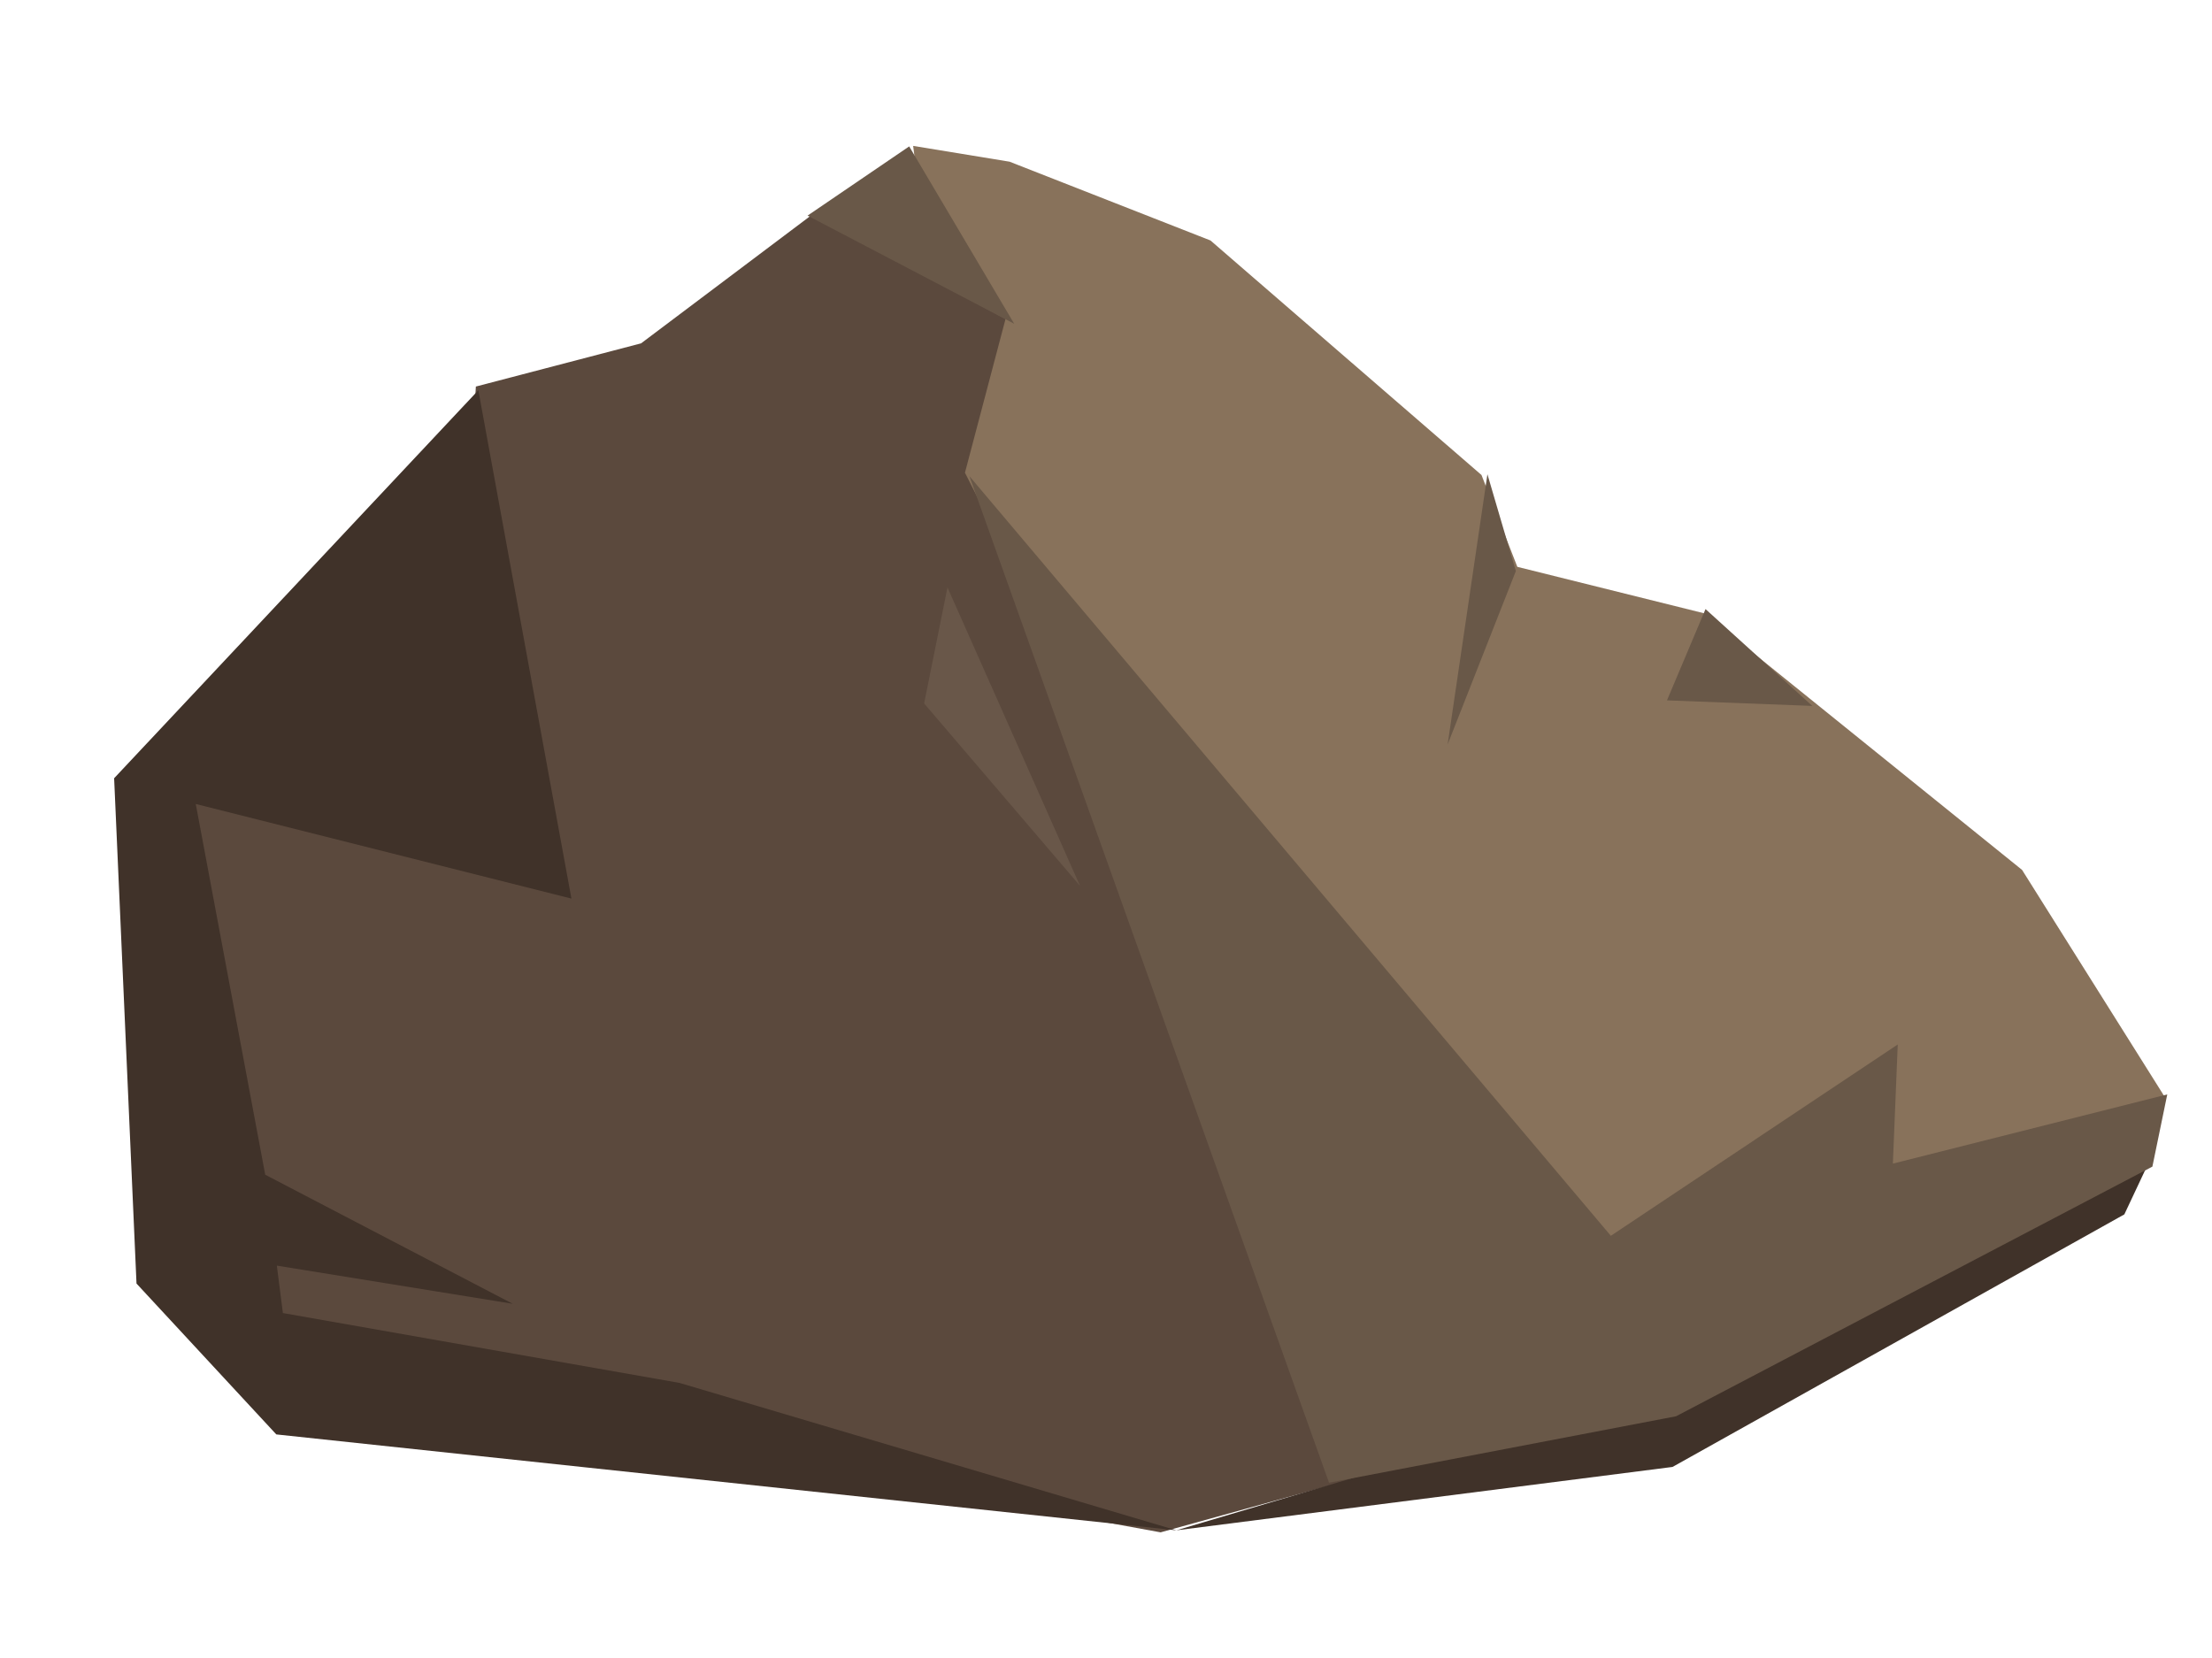
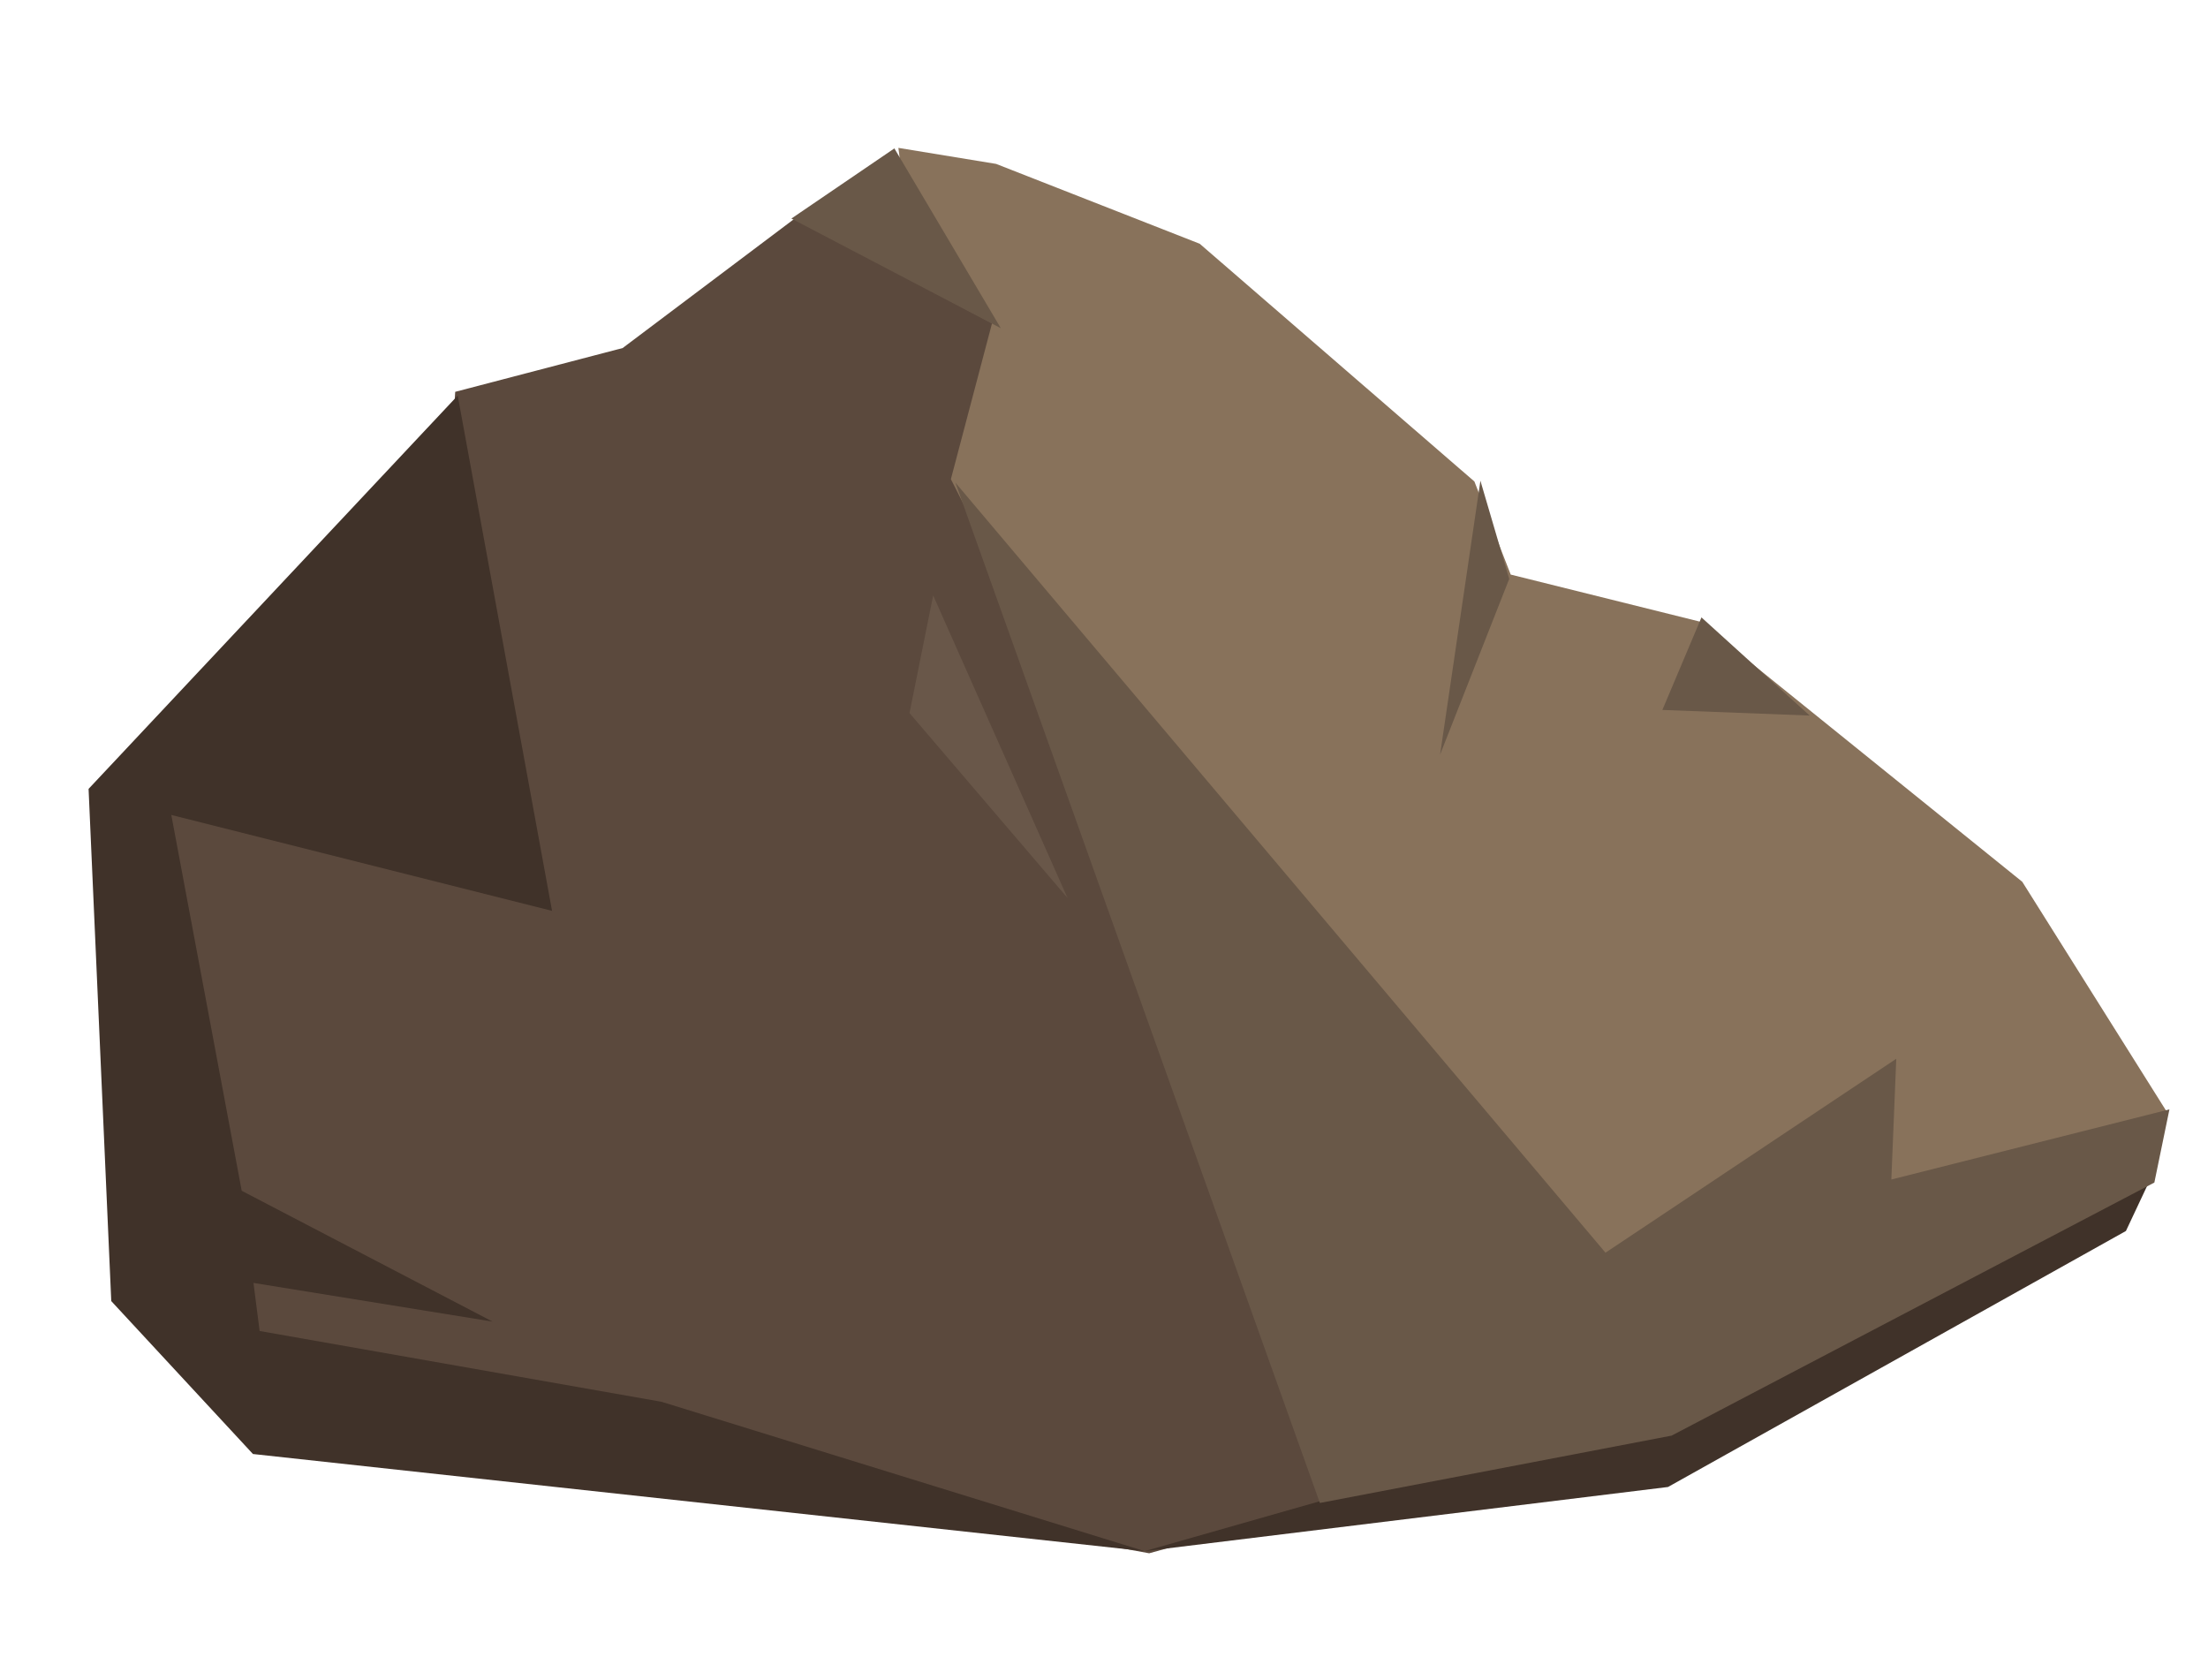
- <svg xmlns="http://www.w3.org/2000/svg" width="331" height="248" viewBox="0 0 331 248" fill="none">
-   <path d="M151.072 24.197L136.642 21.832L140.043 48.45L125.863 83.326L154.136 198.744L246.028 195.721L324.086 164.406L302.58 130.182L254.991 91.776L227.05 84.826L221.687 71.083L181.133 35.986L151.072 24.197Z" fill="#88725B" />
-   <path d="M95.931 51.381L71.208 57.846L69.863 80.261L23.326 115.965L27.19 176.79L41.95 205.263L173.671 229.313L209.961 219.266L199.532 205.869L201.059 182.53L144.394 70.739L150.47 47.719L121.434 32.192L95.931 51.381Z" fill="#5B493D" />
-   <path d="M20.427 192.082L17.078 116.463L71.579 58.4L85.507 134.472L29.292 120.313L39.687 175.795L76.722 195.109L41.425 189.399L42.332 196.497L101.68 206.95L176.037 229.01L250.755 206.84L321.192 174.695L317.883 181.731L250.272 219.526L176.037 229.01L41.346 214.658L20.427 192.082Z" fill="#403229" />
-   <path d="M216.62 111.408L222.575 70.97L226.83 85.455L216.62 111.408Z" fill="#695848" />
-   <path d="M249.442 104.809L255.211 91.147L271.19 105.638L249.442 104.809Z" fill="#695848" />
-   <path d="M136.051 21.908L120.842 32.267L151.766 48.455L136.051 21.908Z" fill="#695848" />
-   <path d="M198.873 221.884L145.061 71.255L241.043 184.935L283.975 156.305L283.247 174.133L324.306 163.777L322.08 174.582L250.806 211.943L198.873 221.884Z" fill="#695848" />
-   <path d="M161.611 132.563L141.778 87.906L138.285 105.269L161.611 132.563Z" fill="#695749" />
+ <svg xmlns="http://www.w3.org/2000/svg" width="326" height="248" viewBox="0 0 326 248" fill="none">
+   <path d="M147.072 24.197L132.642 21.832L136.043 48.45L121.863 83.326L150.136 198.744L242.028 195.721L320.086 164.406L298.58 130.182L250.991 91.776L223.05 84.826L217.687 71.083L177.133 35.986L147.072 24.197Z" fill="#88725B" />
+   <path d="M91.931 51.381L67.208 57.846L65.863 80.261L19.326 115.965L23.19 176.79L37.949 205.263L169.671 229.313L205.961 219.266L195.532 205.869L197.059 182.53L140.393 70.739L146.47 47.719L117.434 32.192L91.931 51.381Z" fill="#5B493D" />
+   <path d="M16.427 192.082L13.078 116.463L67.579 58.4L81.507 134.472L25.292 120.313L35.687 175.795L72.722 195.109L37.425 189.399L38.332 196.497L97.68 206.95L169 229L246.755 206.84L317.192 174.695L313.883 181.731L246.272 219.526L169 229L37.346 214.658L16.427 192.082Z" fill="#403229" />
+   <path d="M212.62 111.408L218.575 70.97L222.83 85.455L212.62 111.408Z" fill="#695848" />
+   <path d="M245.442 104.809L251.211 91.147L267.19 105.638L245.442 104.809Z" fill="#695848" />
+   <path d="M132.051 21.908L116.842 32.267L147.766 48.455L132.051 21.908Z" fill="#695848" />
+   <path d="M194.873 221.885L141.061 71.255L237.043 184.936L279.975 156.305L279.247 174.133L320.306 163.777L318.08 174.582L246.806 211.943L194.873 221.885Z" fill="#695848" />
+   <path d="M157.611 132.563L137.778 87.906L134.285 105.269L157.611 132.563Z" fill="#695749" />
</svg>
